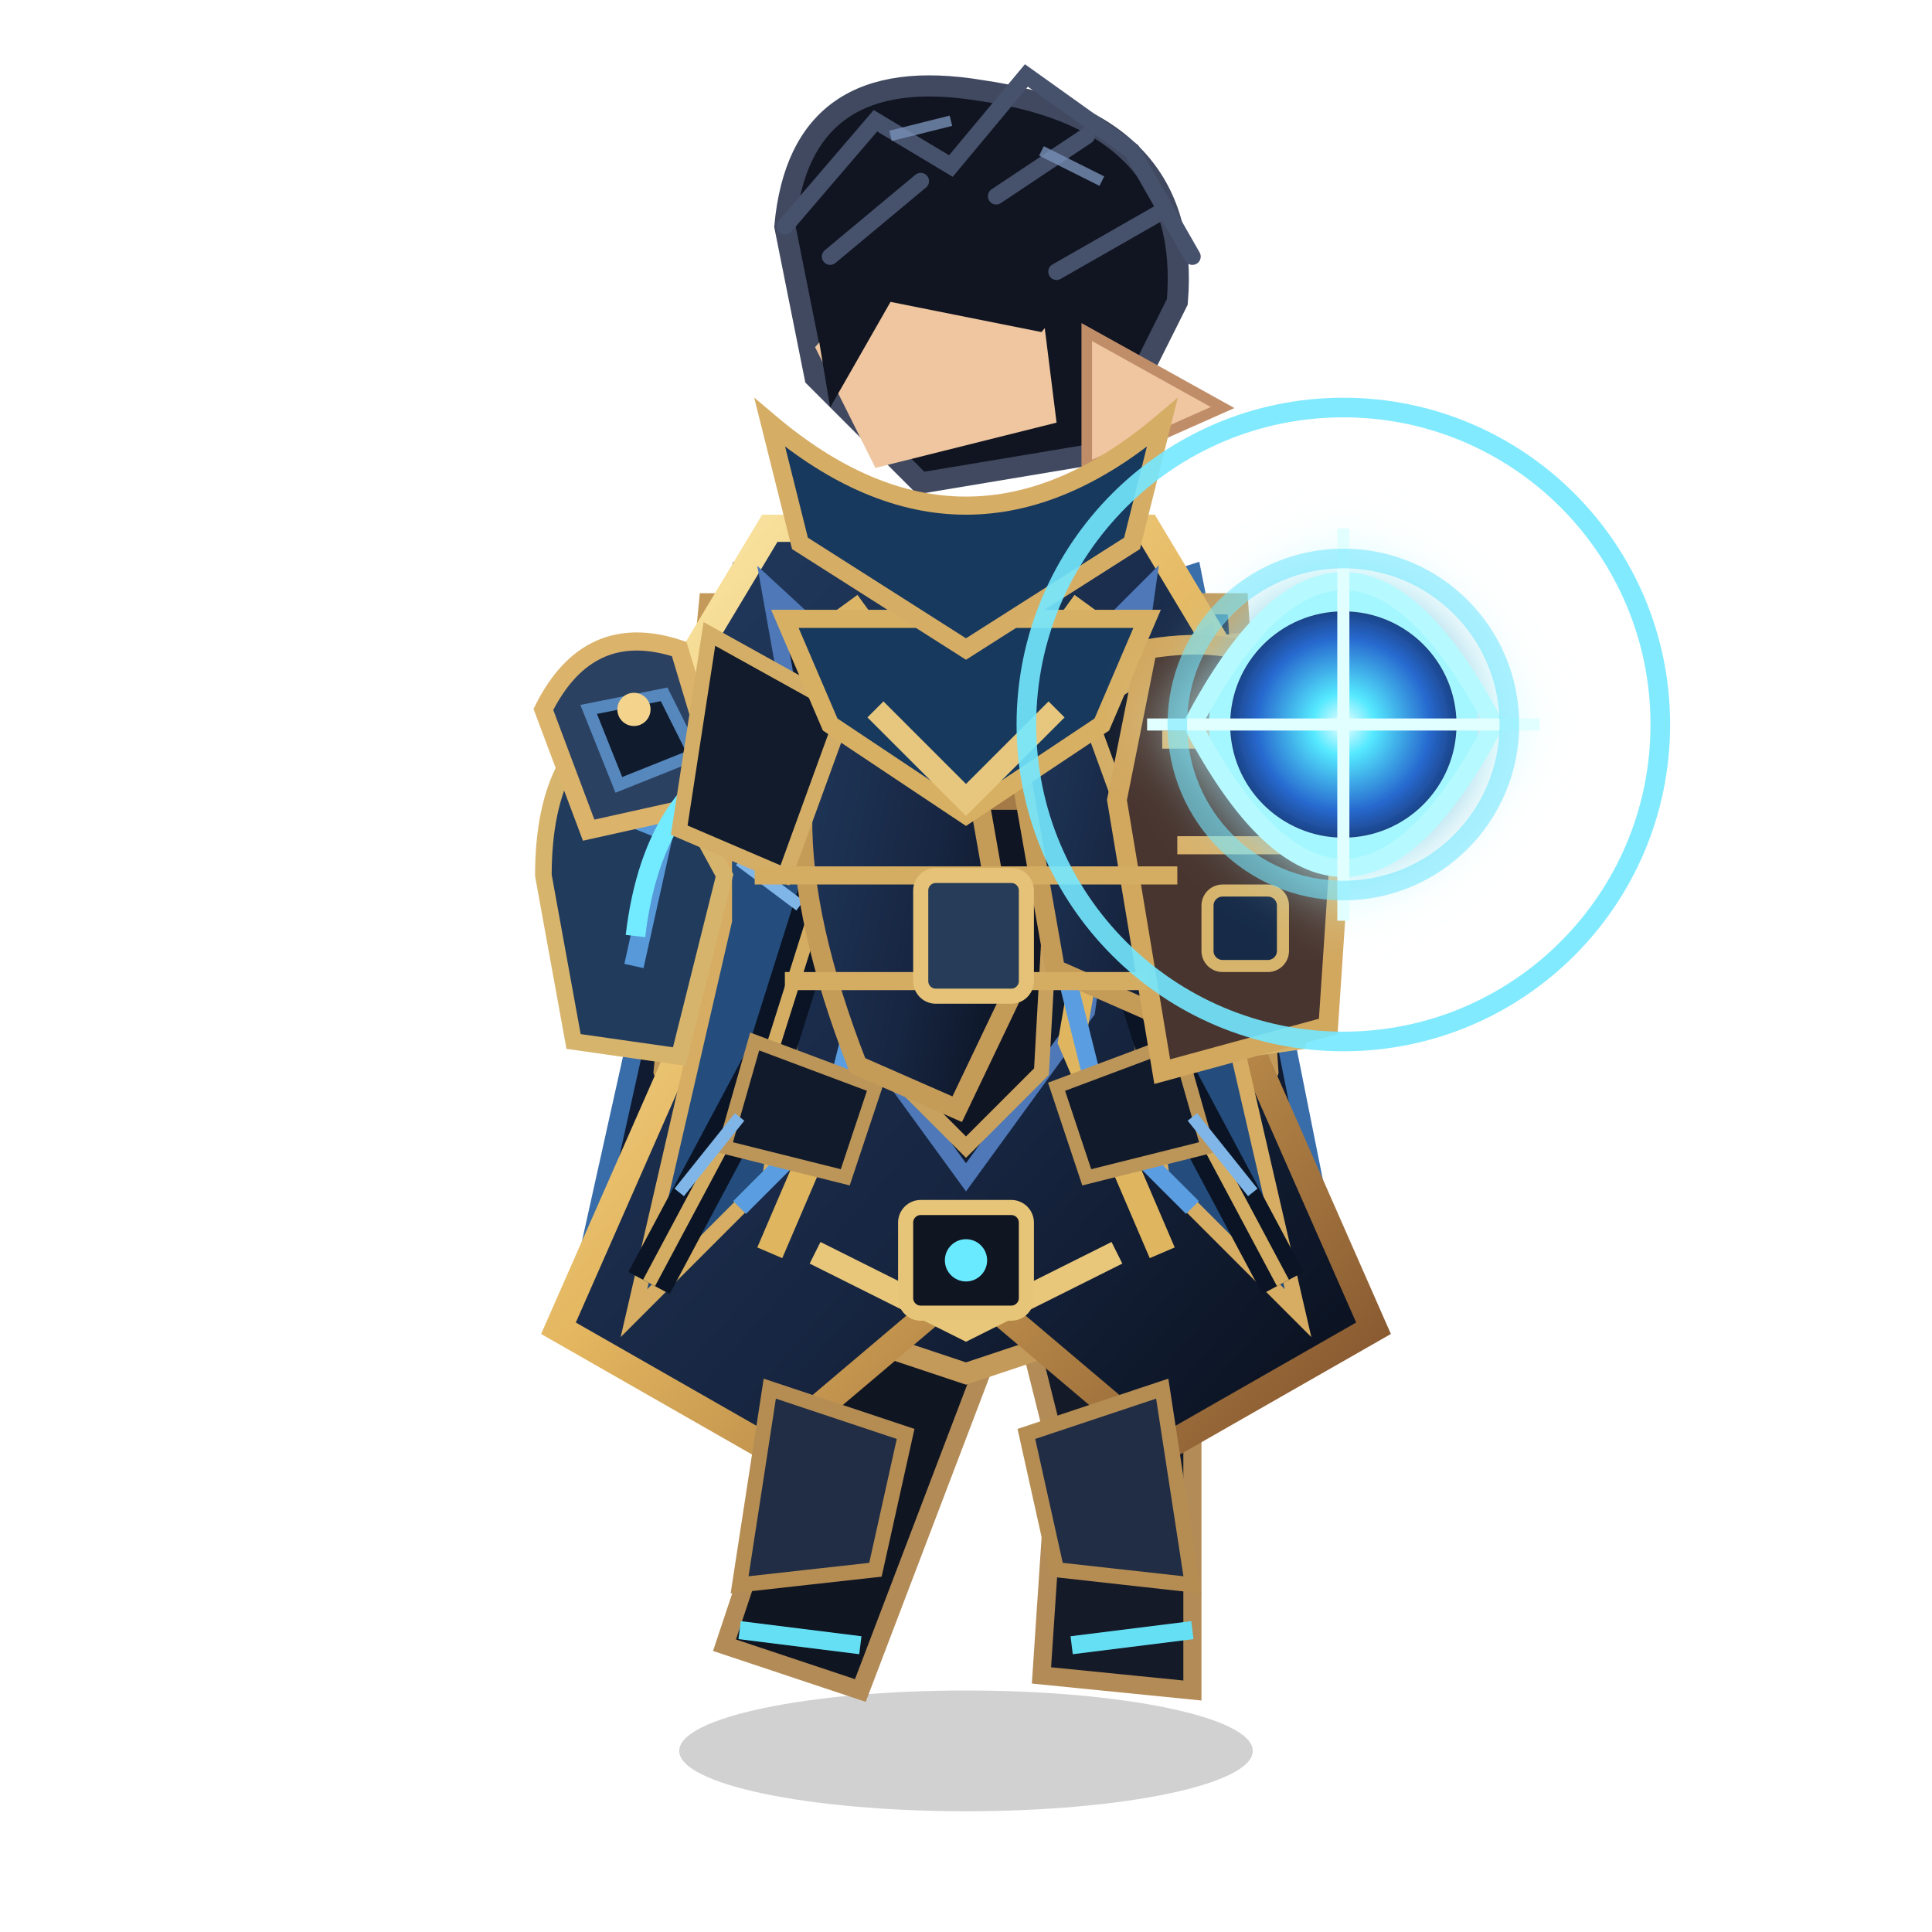
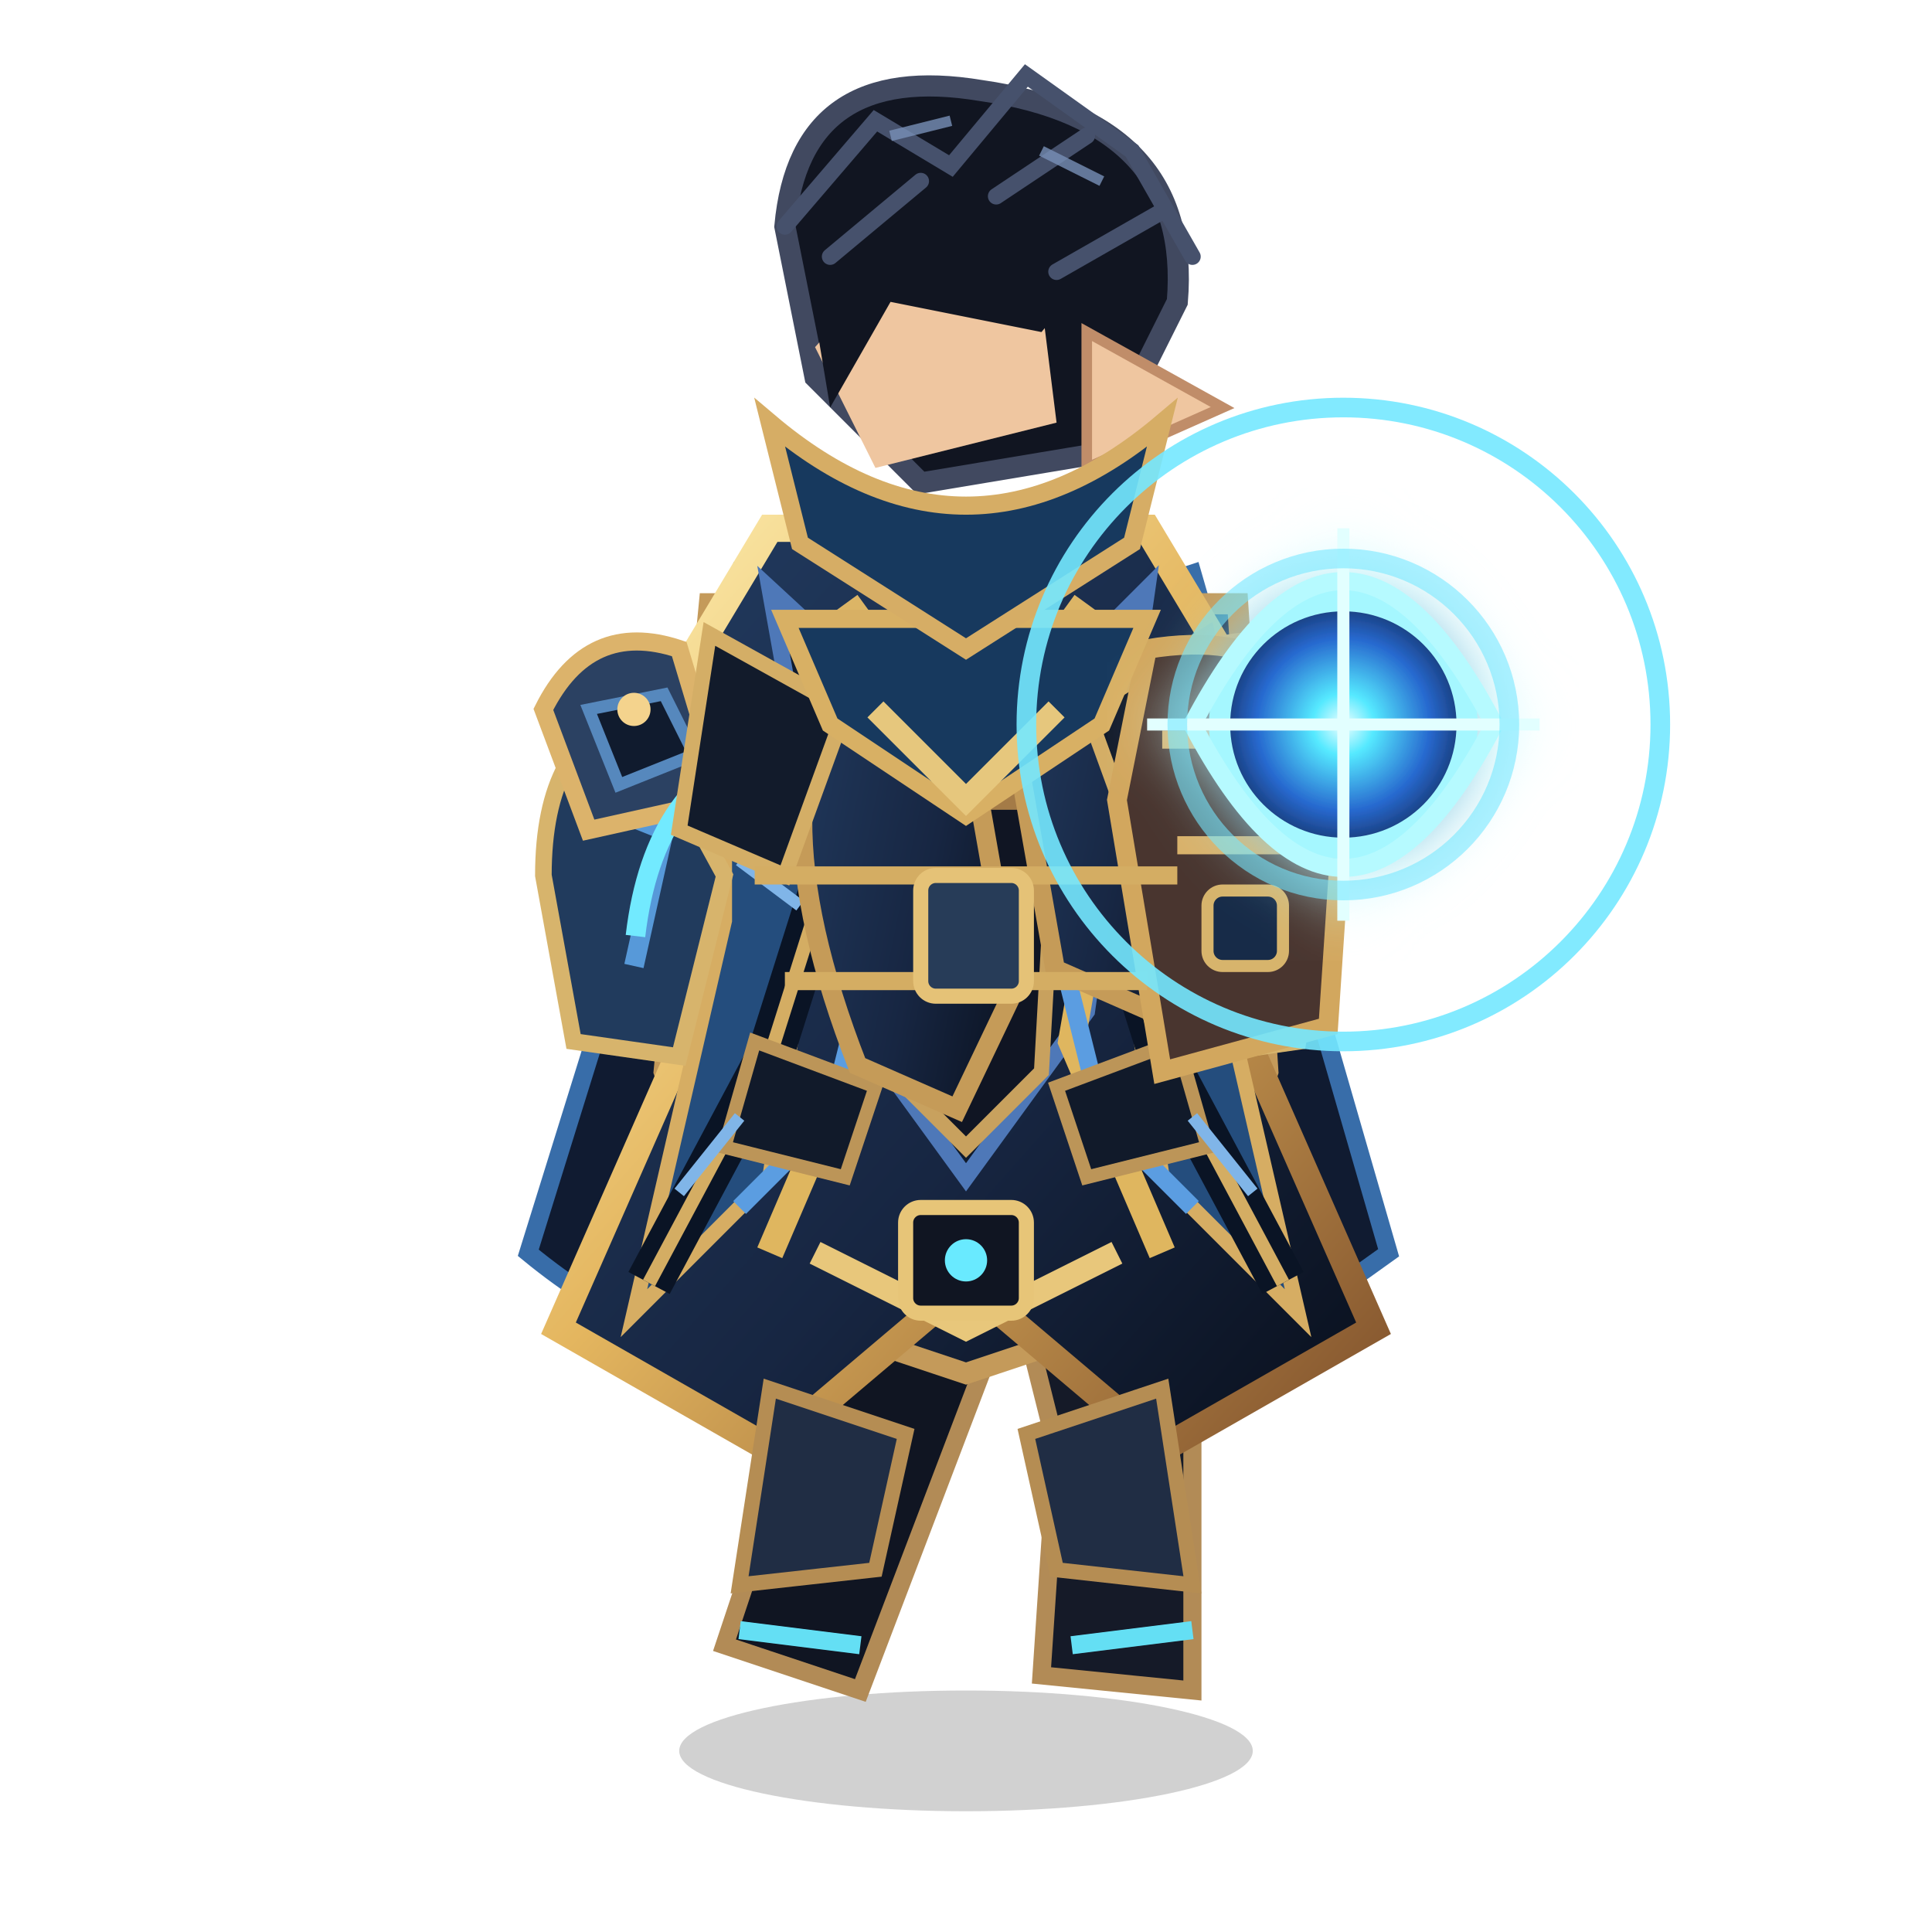
<svg xmlns="http://www.w3.org/2000/svg" width="128" height="128" viewBox="0 0 128 128" role="img" aria-label="Researcher left echoCast frame 3">
  <defs>
    <linearGradient id="coat" x1="0" y1="0" x2="1" y2="1">
      <stop offset="0" stop-color="#223c61" />
      <stop offset=".58" stop-color="#172642" />
      <stop offset="1" stop-color="#090f1b" />
    </linearGradient>
    <linearGradient id="gold" x1="0" y1="0" x2="1" y2="1">
      <stop stop-color="#fff0b2" />
      <stop offset=".45" stop-color="#e4b65f" />
      <stop offset="1" stop-color="#80512c" />
    </linearGradient>
    <radialGradient id="orb">
      <stop stop-color="#f0ffff" />
      <stop offset=".25" stop-color="#55e9ff" />
      <stop offset=".7" stop-color="#2769cf" />
      <stop offset="1" stop-color="#18366e" />
    </radialGradient>
    <linearGradient id="skin" x1="0" y1="0" x2="1" y2="1">
      <stop stop-color="#ffe0bd" />
      <stop offset="1" stop-color="#efc6a0" />
    </linearGradient>
    <filter id="glow">
      <feGaussianBlur stdDeviation="2.1" result="b" />
      <feMerge>
        <feMergeNode in="b" />
        <feMergeNode in="SourceGraphic" />
      </feMerge>
    </filter>
  </defs>
  <ellipse cx="64" cy="116" rx="19" ry="4" fill="#000" opacity=".18" />
  <g transform="translate(0 0)">
-     <path d="M49 38 Q64 43 79 38 L88 83 Q79 92.414 74 92 L64 84 L54 92 Q43 89.586 39 83 Z" fill="#101b31" stroke="#386da9" stroke-width="1.2" />
+     <path d="M49 38 Q64 43 79 38 L92 83 Q79 92.414 74 92 L64 84 L54 92 Q43 89.586 35 83 Z" fill="#101b31" stroke="#386da9" stroke-width="1.2" />
    <path d="M44 81 L54 87 L64 80 L74 87 L84 81" fill="none" stroke="#b58a4d" stroke-width="1" />
    <path d="M55 74 L53 94 L48 109 L57 112 L65 91 L66 75 Z" fill="#101522" stroke="#b28b56" stroke-width="1.2" />
    <path d="M65 76 L70 96 L69 111 L79 112 L79 94 L74 74 Z" fill="#151a28" stroke="#b28b56" stroke-width="1.2" />
    <path d="M47 40 L82 40 L84 71 L79 86 L64 91 L49 86 L44 71 Z" fill="url(#coat)" stroke="#c49a5a" stroke-width="1.4" />
    <path d="M51 35 L76 35 L82 45 L80 63 L91 88 L77 96 L64 85 L51 96 L37 88 L48 63 L45 45 Z" fill="url(#coat)" stroke="url(#gold)" stroke-width="1.8" />
    <path d="M51 39 L64 51 L76 39 L72 67 L64 78 L56 67 Z" fill="#101b2d" stroke="#4e78b8" stroke-width="1.1" />
    <path d="M48 49 L55 52 L51 78 L42 87 L48 61 Z M78 49 L73 52 L77 78 L86 87 L80 61 Z" fill="#244d7d" stroke="#d6ad63" stroke-width="1" />
    <path d="M56 40 L64 51 L72 40" fill="none" stroke="#dcb566" stroke-width="2" />
    <path d="M58 53 L70 53 L69 71 L64 76 L59 71 Z" fill="#101523" stroke="#c8a15e" stroke-width="1" />
    <path d="M53 46 L57 69 L51 83 M75 46 L71 69 L77 83" fill="none" stroke="#dfb65f" stroke-width="1.8" />
    <path d="M47 53 L81 53" stroke="#a47b47" stroke-width="1.3" />
    <path d="M47 44 L57 51 L51 70 L43 85 M81 44 L71 51 L77 70 L85 85" fill="none" stroke="#0a1425" stroke-width="3.1" />
    <path d="M47 44 L57 51 L51 70 L43 85 M81 44 L71 51 L77 70 L85 85" fill="none" stroke="#d4ad63" stroke-width=".9" />
    <path d="M54 54 L59 58 L55 74 L49 80 M74 54 L69 58 L73 74 L79 80" fill="none" stroke="#5b9de1" stroke-width="1.2" />
    <path d="M54 83 L64 88 L74 83" fill="none" stroke="#e8c77b" stroke-width="1.6" />
    <rect x="60" y="80" width="8" height="7" rx="1" fill="#101522" stroke="#e7c578" stroke-width="1" />
    <circle cx="64" cy="83.5" r="1.4" fill="#69eaff" />
    <path d="M42 47 Q36 49 36 58 L38 69 L45 70 L48 58 Z" fill="#213b5d" stroke="#d7b46c" stroke-width="1.1" />
    <path d="M39 53 L44 55 L42 64" fill="none" stroke="#5799d9" stroke-width="1.3" />
    <path d="M81 47 Q88 49 88 58 L86 69 L79 70 L76 58 Z" fill="#172944" stroke="#d7b46c" stroke-width="1.1" />
    <path d="M80 54 L85 56 L83 64" fill="none" stroke="#5799d9" stroke-width="1.3" />
    <path d="M50 69 L58 72 L56 78 L48 76 Z M70 72 L78 69 L80 76 L72 78 Z" fill="#111a2a" stroke="#bc9558" stroke-width=".9" />
    <path d="M51 92 L60 95 L58 104 L49 105 Z M68 95 L77 92 L79 105 L70 104 Z" fill="#202d44" stroke="#b58d53" stroke-width="1" />
    <path d="M49 108 L57 109 M71 109 L79 108" stroke="#64dff4" stroke-width="1.2" />
    <path d="M45 43 Q39 41 36 47 L39 55 L48 53 Z M80 43 Q86 41 89 47 L86 55 L77 53 Z" fill="#2b4162" stroke="#dcb36b" stroke-width="1.2" />
    <path d="M39 47 L44 46 L46 50 L41 52 Z M81 46 L86 47 L84 52 L79 50 Z" fill="#101b2e" stroke="#5688bd" stroke-width=".8" />
    <circle cx="42" cy="47" r="1.1" fill="#f4d38d" />
    <circle cx="84" cy="47" r="1.1" fill="#f4d38d" />
    <path d="M49 57 L53 60 M79 57 L75 60 M49 74 L45 79 M79 74 L83 79" stroke="#80b5e8" stroke-width=".8" />
    <g transform="rotate(-10 64 48)">
      <path d="M58 42 Q49 49 53 69 L59 73 L64 66 L64 49 Z" fill="url(#coat)" stroke="#c59b58" stroke-width="1.3" />
      <path d="M70 43 Q80 48 77 62 L73 69 L67 65 L67 50 Z" fill="url(#coat)" stroke="#c59b58" stroke-width="1.3" />
      <path d="M40 58 Q43 48 51 47 M88 58 Q85 48 77 47" stroke="#72eaff" stroke-width="1.3" fill="none" />
    </g>
    <path d="M47 42 L56 47 L52 58 L45 55 Z M80 42 L72 47 L76 58 L83 55 Z" fill="#121b2b" stroke="#d4ae66" stroke-width="1" />
    <path d="M76 43 Q88 41 89 53 L88 68 L77 71 L74 53 Z" fill="#49352f" stroke="#d2a75e" stroke-width="1.3" />
    <path d="M77 49 L87 49 M78 56 L86 56" stroke="#d9b16a" stroke-width="1.2" />
    <rect x="80" y="59" width="5" height="5" rx="1" fill="#172b48" stroke="#d7b46c" stroke-width=".8" />
    <path d="M52 41 L76 41 L73 48 L64 54 L55 48 Z" fill="#17395e" stroke="#d8b064" stroke-width="1.2" />
    <path d="M58 47 L64 53 L70 47" fill="none" stroke="#e6c77d" stroke-width="1.5" />
    <path d="M50 58 L78 58 M52 65 L76 65" stroke="#d4ad63" stroke-width="1.2" />
    <rect x="61" y="58" width="7" height="8" rx="1" fill="#273c58" stroke="#e5c277" stroke-width="1" />
    <path d="M52 15 Q53 4 65 6 Q79 8 78 20 L73 30 L61 32 L54 25 Z" fill="#111521" stroke="#414960" stroke-width="1.4" />
    <path d="M72 22 L81 27 L72 31 Z" fill="#efc6a0" stroke="#c08d69" stroke-width=".7" />
    <path d="M54 23 Q60 16 69 20 L70 28 L58 31 Z" fill="#efc6a0" />
    <path d="M53 15 Q63 5 74 16 L69 22 L59 20 L55 27 Z" fill="#111521" />
    <path d="M52 15 L58 8 L63 11 L68 5 L75 10 L79 17 M55 17 L61 12 M66 13 L72 9 M70 18 L77 14" fill="none" stroke="#46516c" stroke-width="1.1" stroke-linecap="round" />
    <path d="M59 9 L63 8 M69 10 L73 12" fill="none" stroke="#7890b7" stroke-width=".7" opacity=".8" />
    <path d="M51 28 Q64 39 77 28 L75 36 L64 43 L53 36 Z" fill="#17395e" stroke="#d6ad65" stroke-width="1.2" />
    <g filter="url(#glow)">
      <circle cx="89" cy="48" r="8.198" fill="url(#orb)" stroke="#a5f7ff" stroke-width="1.4" />
      <path d="M79 48 Q89 29 99 48 Q89 67 79 48" fill="none" stroke="#b6faff" stroke-width="1.2" />
      <path d="M76 48 L102 48 M89 35 L89 61" stroke="#e2ffff" stroke-width=".8" />
    </g>
    <g fill="none" stroke="#74e8ff" stroke-width="1.3" opacity=".9">
      <circle cx="89" cy="48" r="21" />
      <circle cx="89" cy="48" r="11" opacity=".65" />
    </g>
  </g>
</svg>
